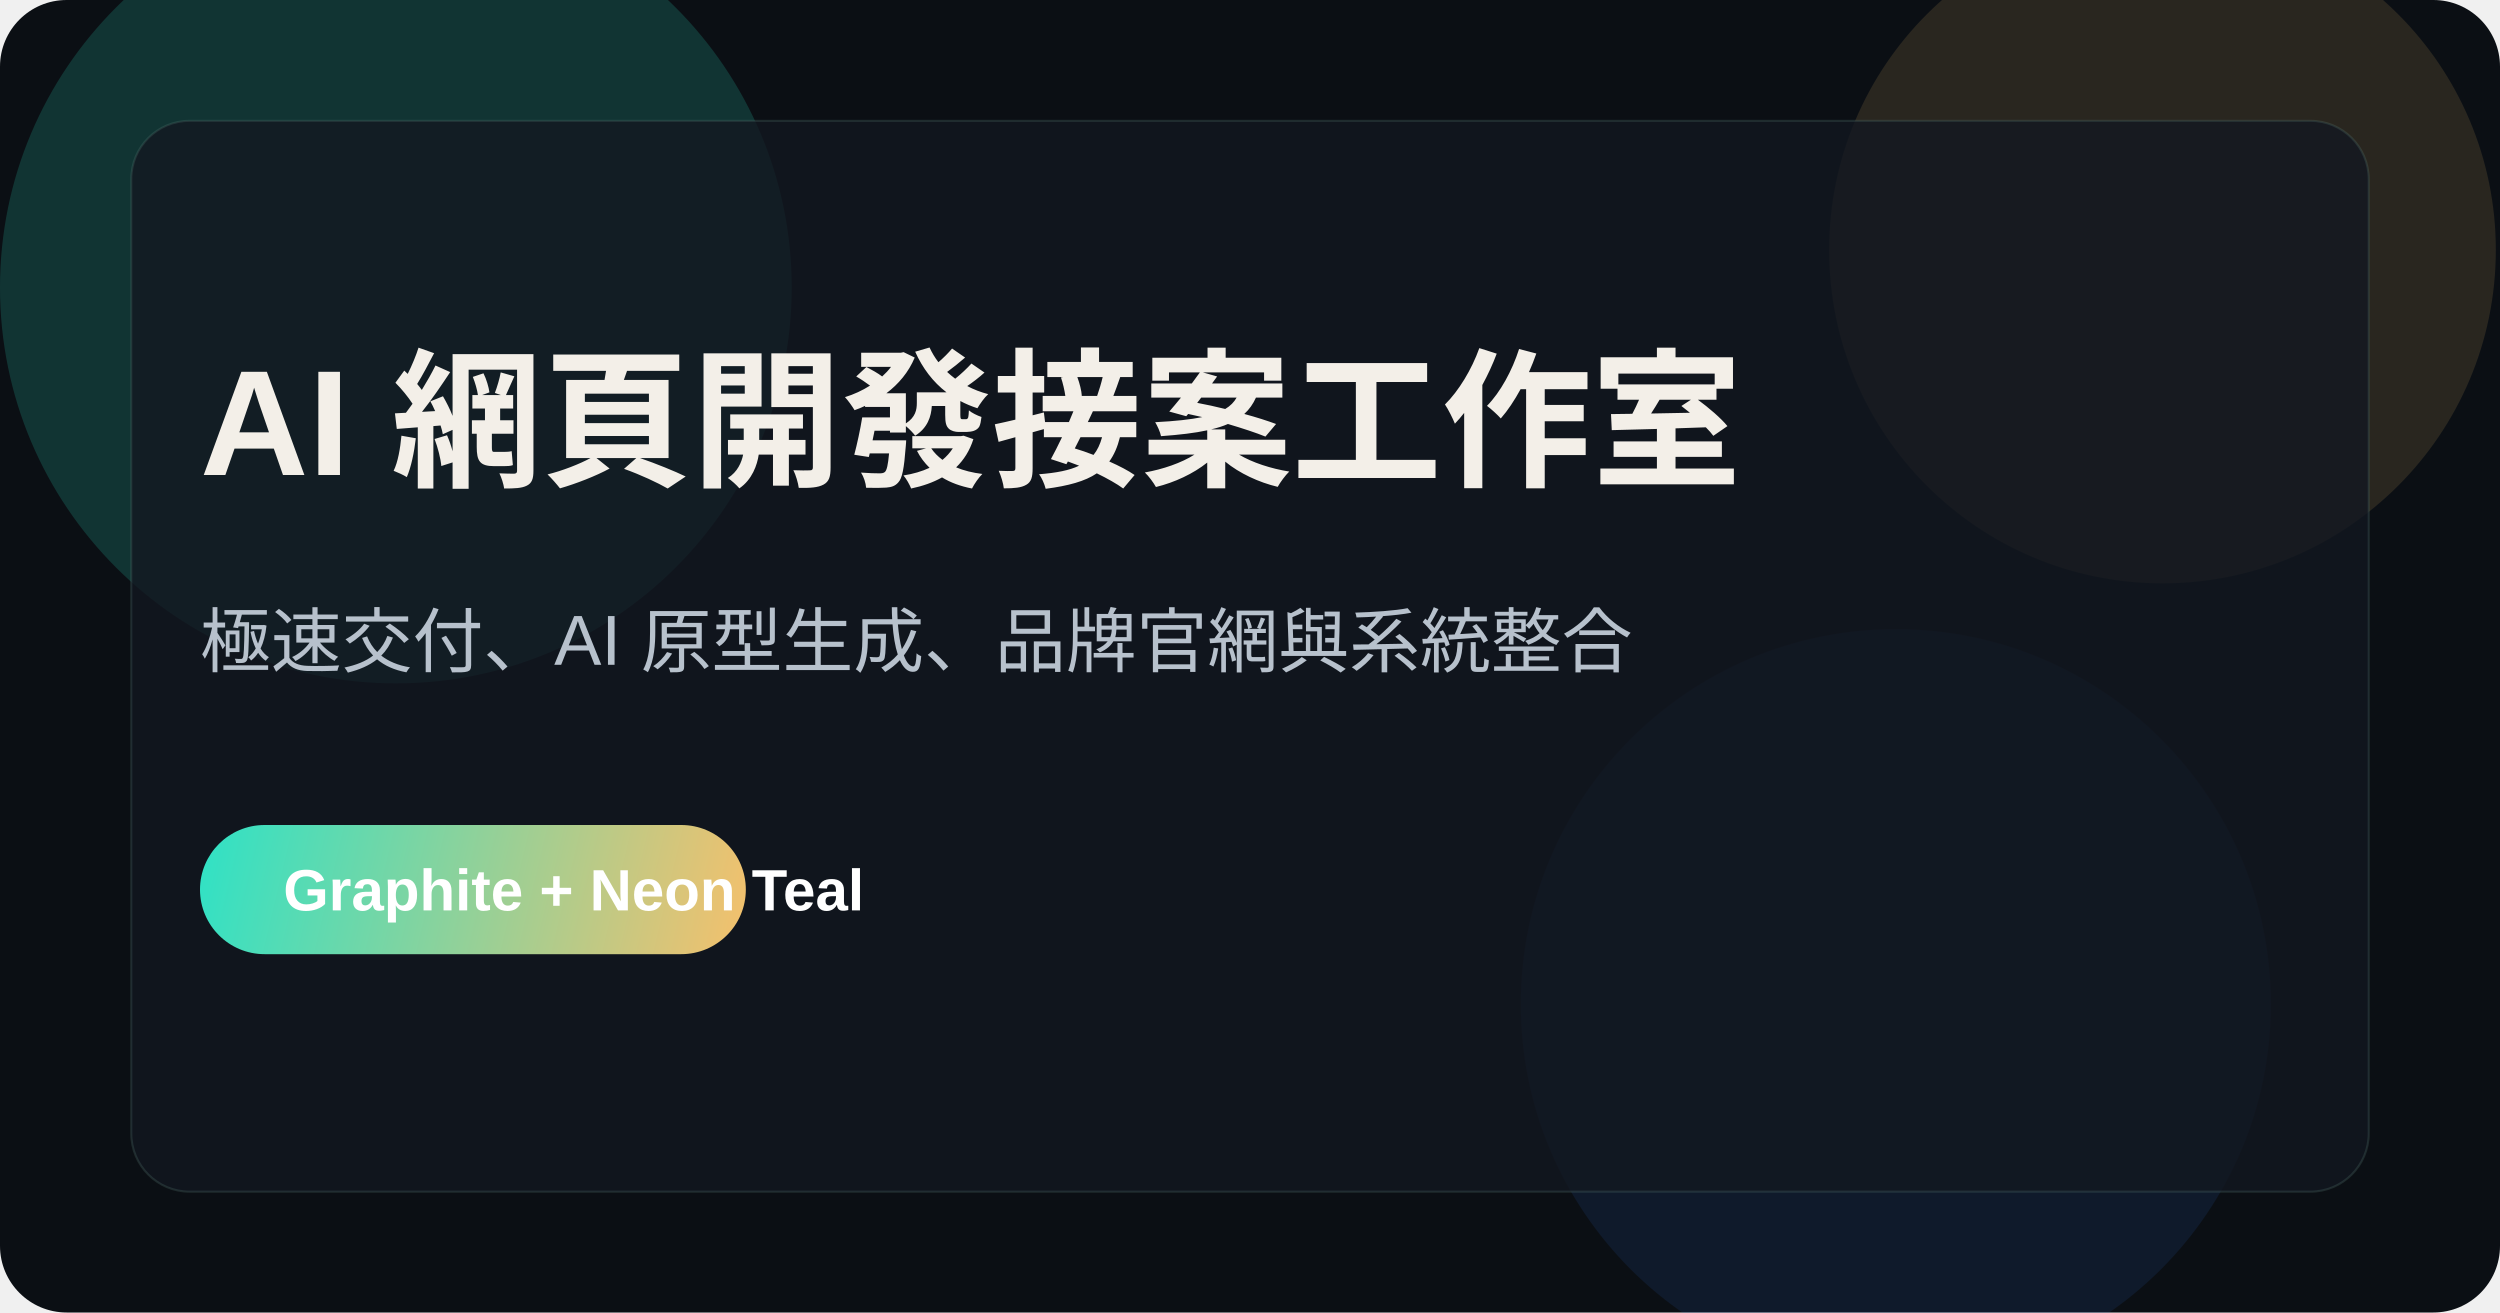
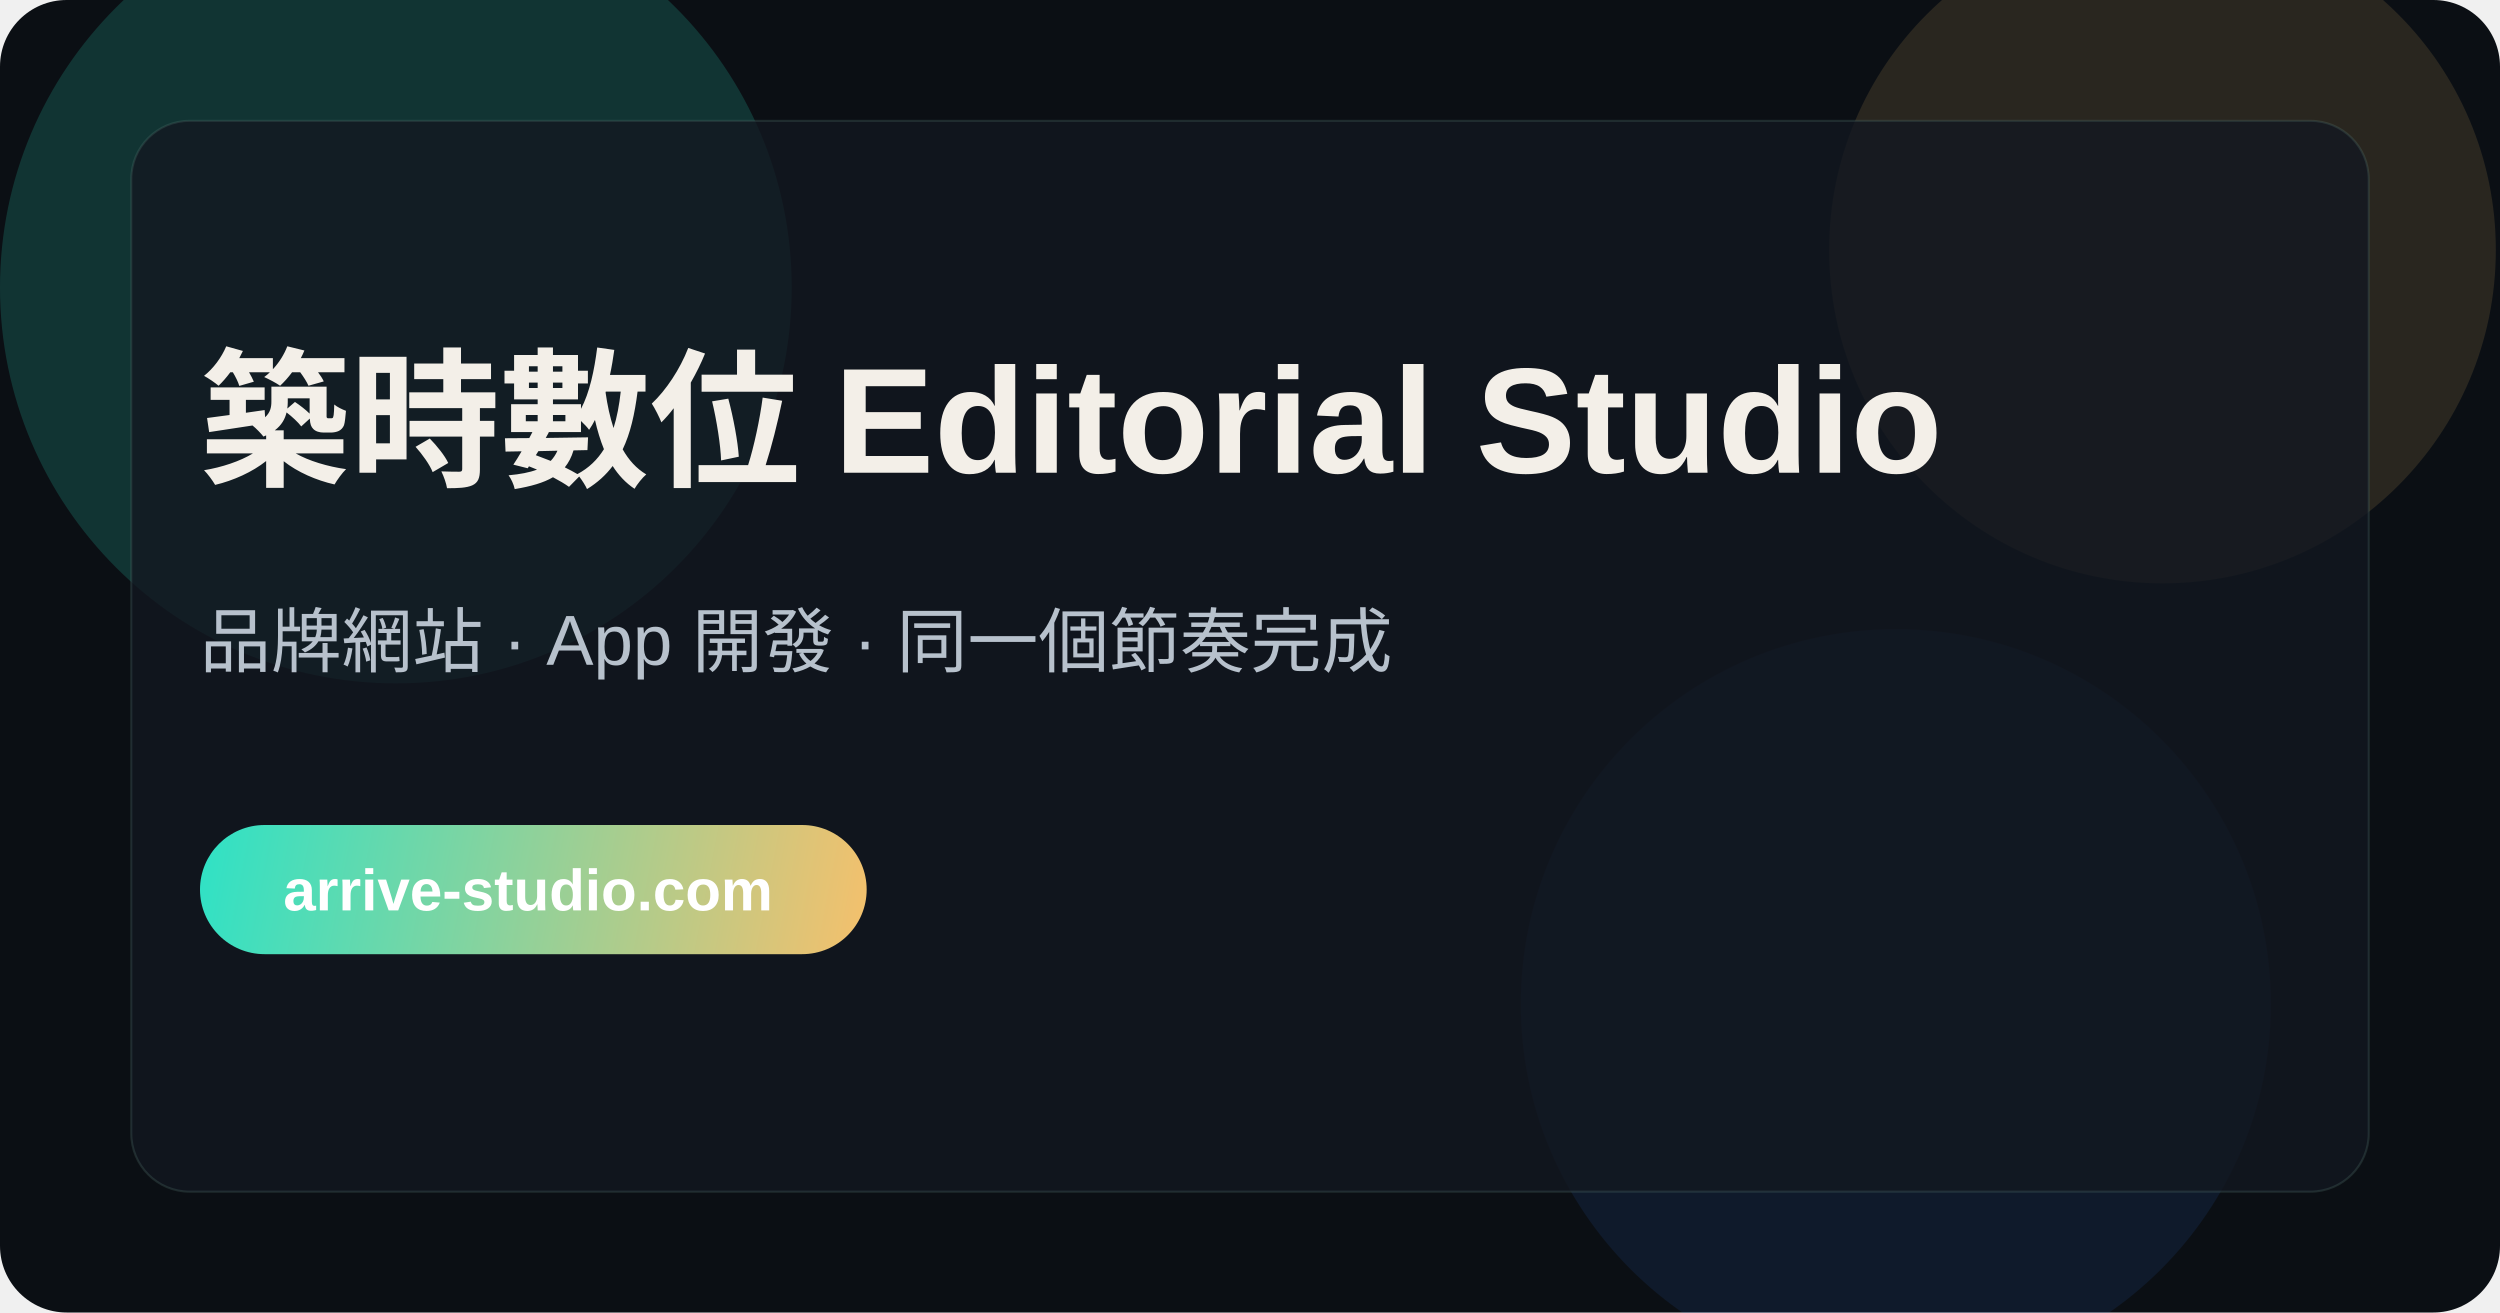
<svg xmlns="http://www.w3.org/2000/svg" width="1200" height="630" viewBox="0 0 1200 630" fill="none">
  <rect width="1200" height="630" rx="32" fill="#0B0F14" />
  <circle cx="190" cy="138" r="190" fill="#2EE2C6" fill-opacity="0.18" />
  <circle cx="1038" cy="120" r="160" fill="#F5C06C" fill-opacity="0.13" />
  <circle cx="910" cy="482" r="180" fill="#367BFF" fill-opacity="0.10" />
  <rect x="63" y="58" width="1074" height="514" rx="28" fill="#121821" fill-opacity="0.78" stroke="#5E817A" stroke-opacity="0.24" />
  <text x="96" y="228" fill="#F3EFE8" font-size="72" font-family="Arial, Helvetica, sans-serif" font-weight="700">
-     AI 網頁開發接案工作室
+     築時數位 Editorial Studio
  </text>
  <text x="96" y="320" fill="#B7C1CC" font-size="34" font-family="Arial, Helvetica, sans-serif">
-     極速交付、AI 原型生成、品牌官網與系統整合
+     品牌網站 · App 開發 · 同一個節奏完成
  </text>
-   <rect x="96" y="396" width="262" height="62" rx="31" fill="url(#paint0_linear)" />
+   <rect x="96" y="396" width="320" height="62" rx="31" fill="url(#paint0_linear)" />
  <text x="136" y="437" fill="white" font-size="28" font-family="Arial, Helvetica, sans-serif" font-weight="700">
-     Graphite + Neon Teal
+     arrive-studio.com
  </text>
  <defs>
-     <linearGradient id="paint0_linear" x1="96" y1="396" x2="358" y2="458" gradientUnits="userSpaceOnUse">
+     <linearGradient id="paint0_linear" x1="96" y1="396" x2="416" y2="458" gradientUnits="userSpaceOnUse">
      <stop stop-color="#2EE2C6" />
      <stop offset="1" stop-color="#F5C06C" />
    </linearGradient>
  </defs>
</svg>
